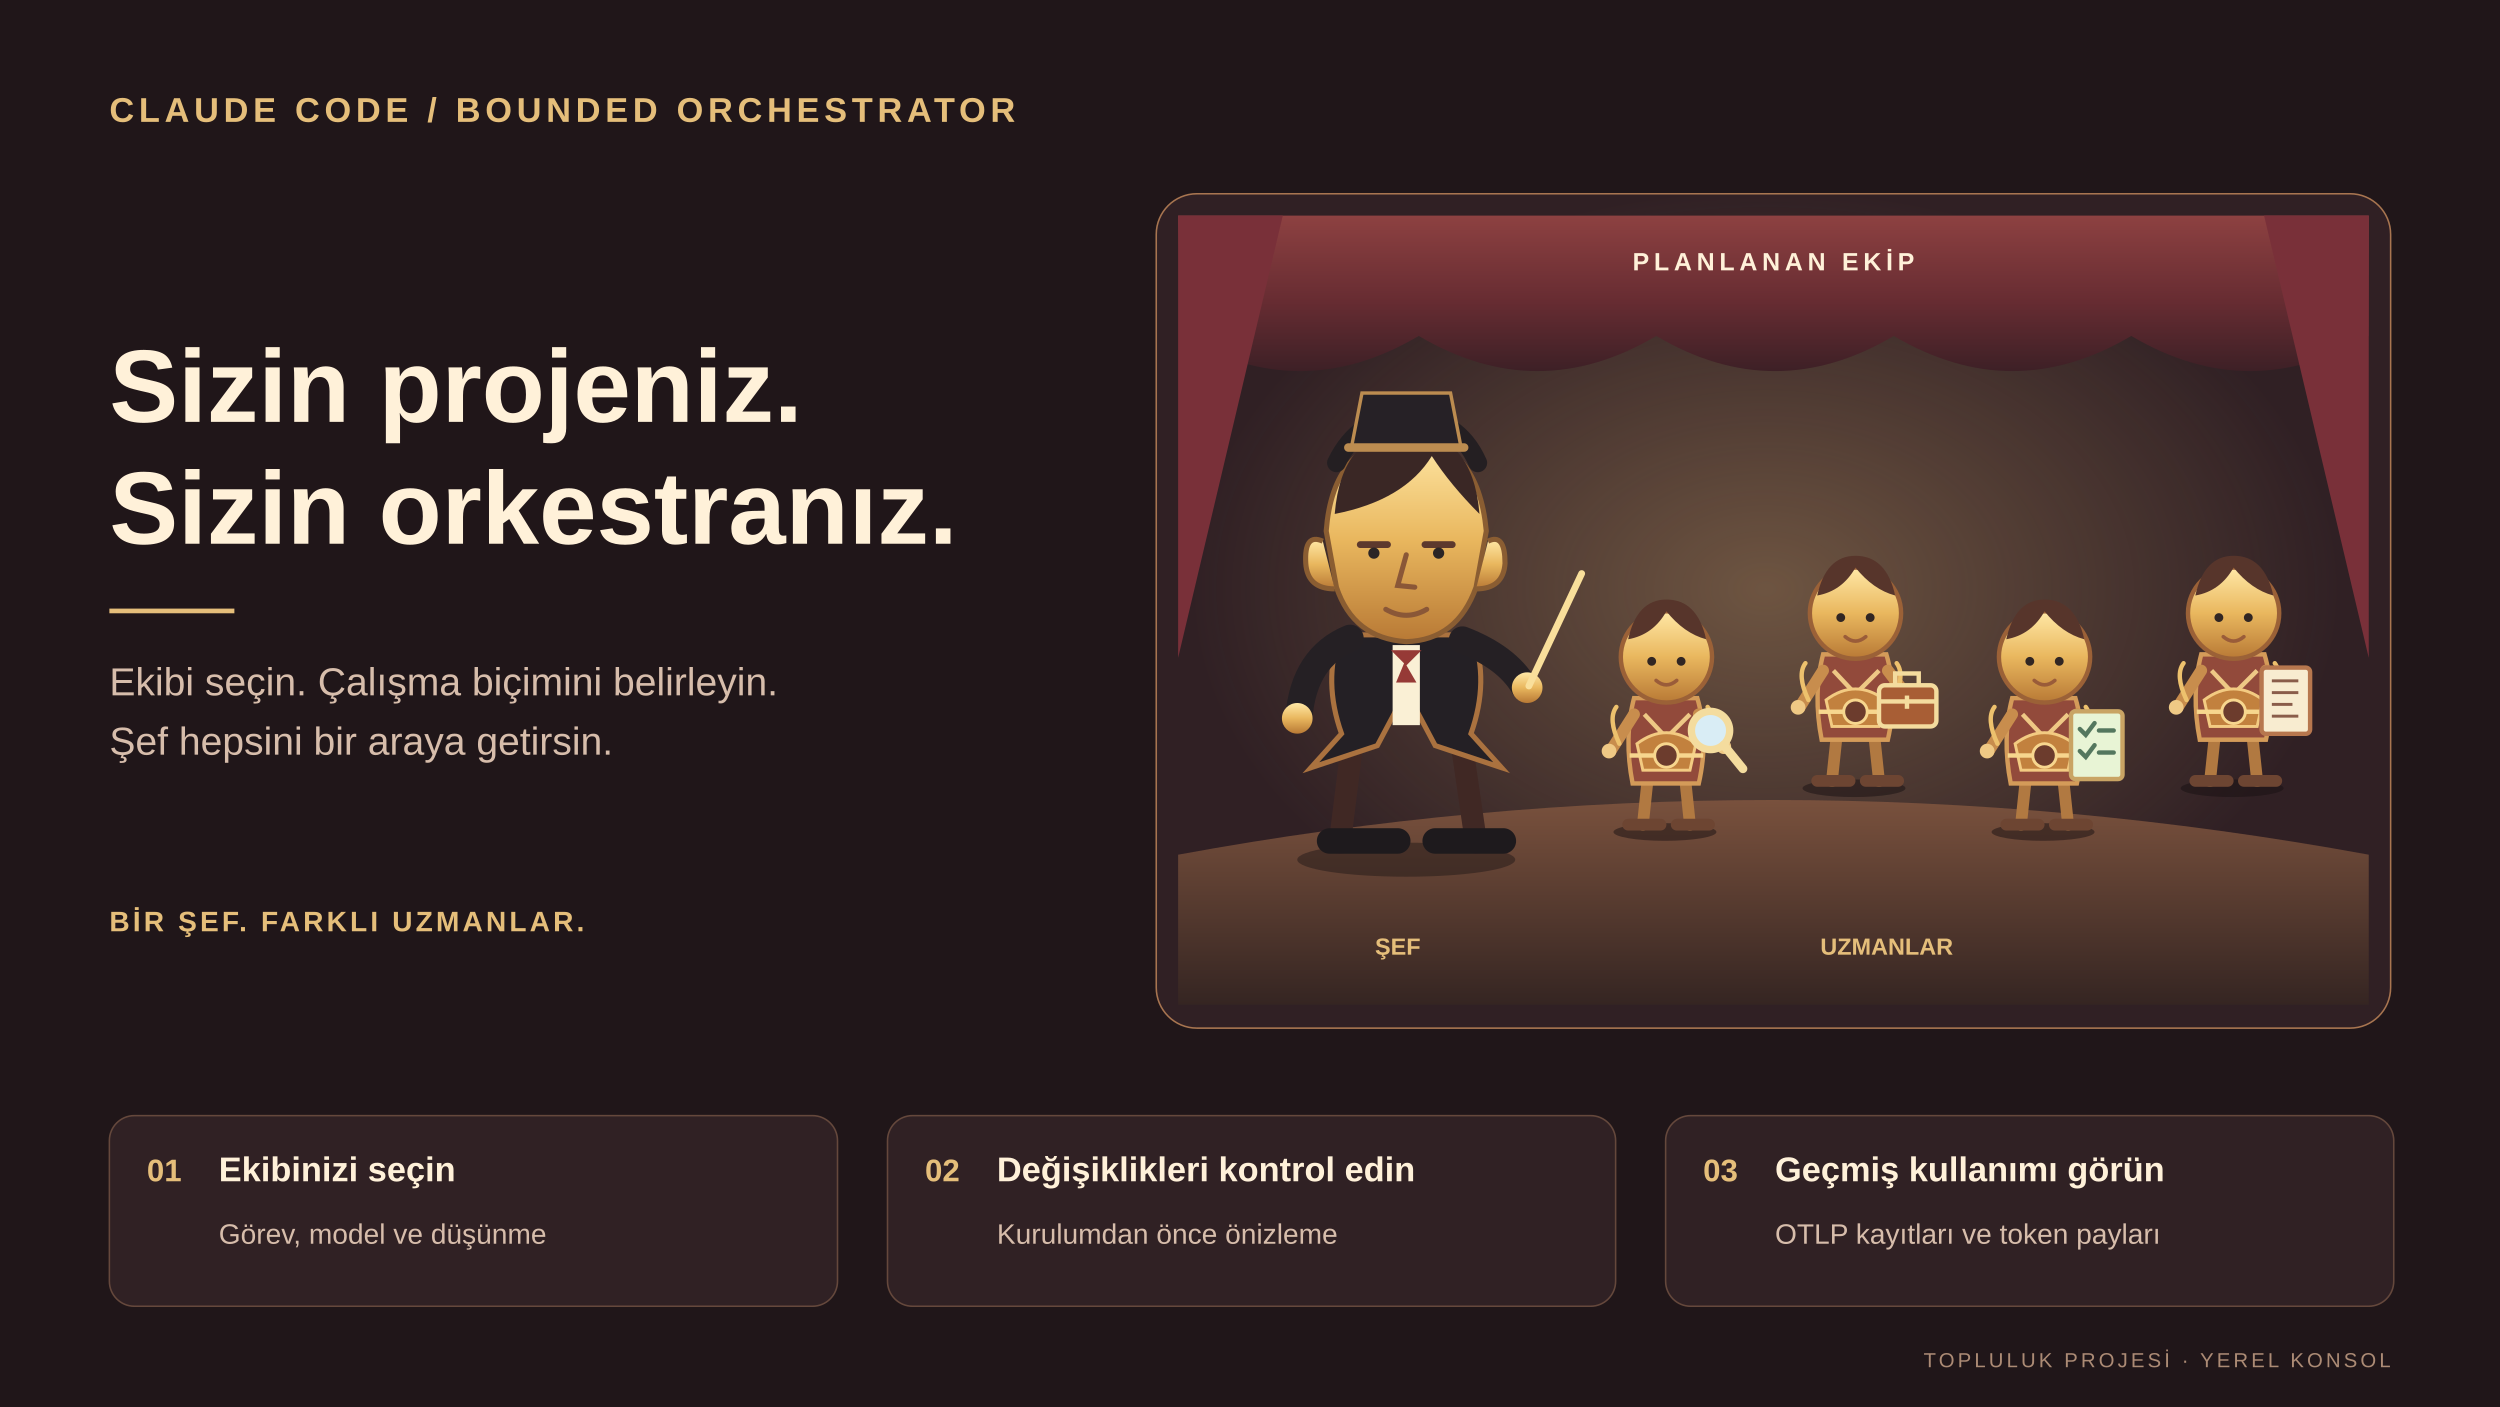
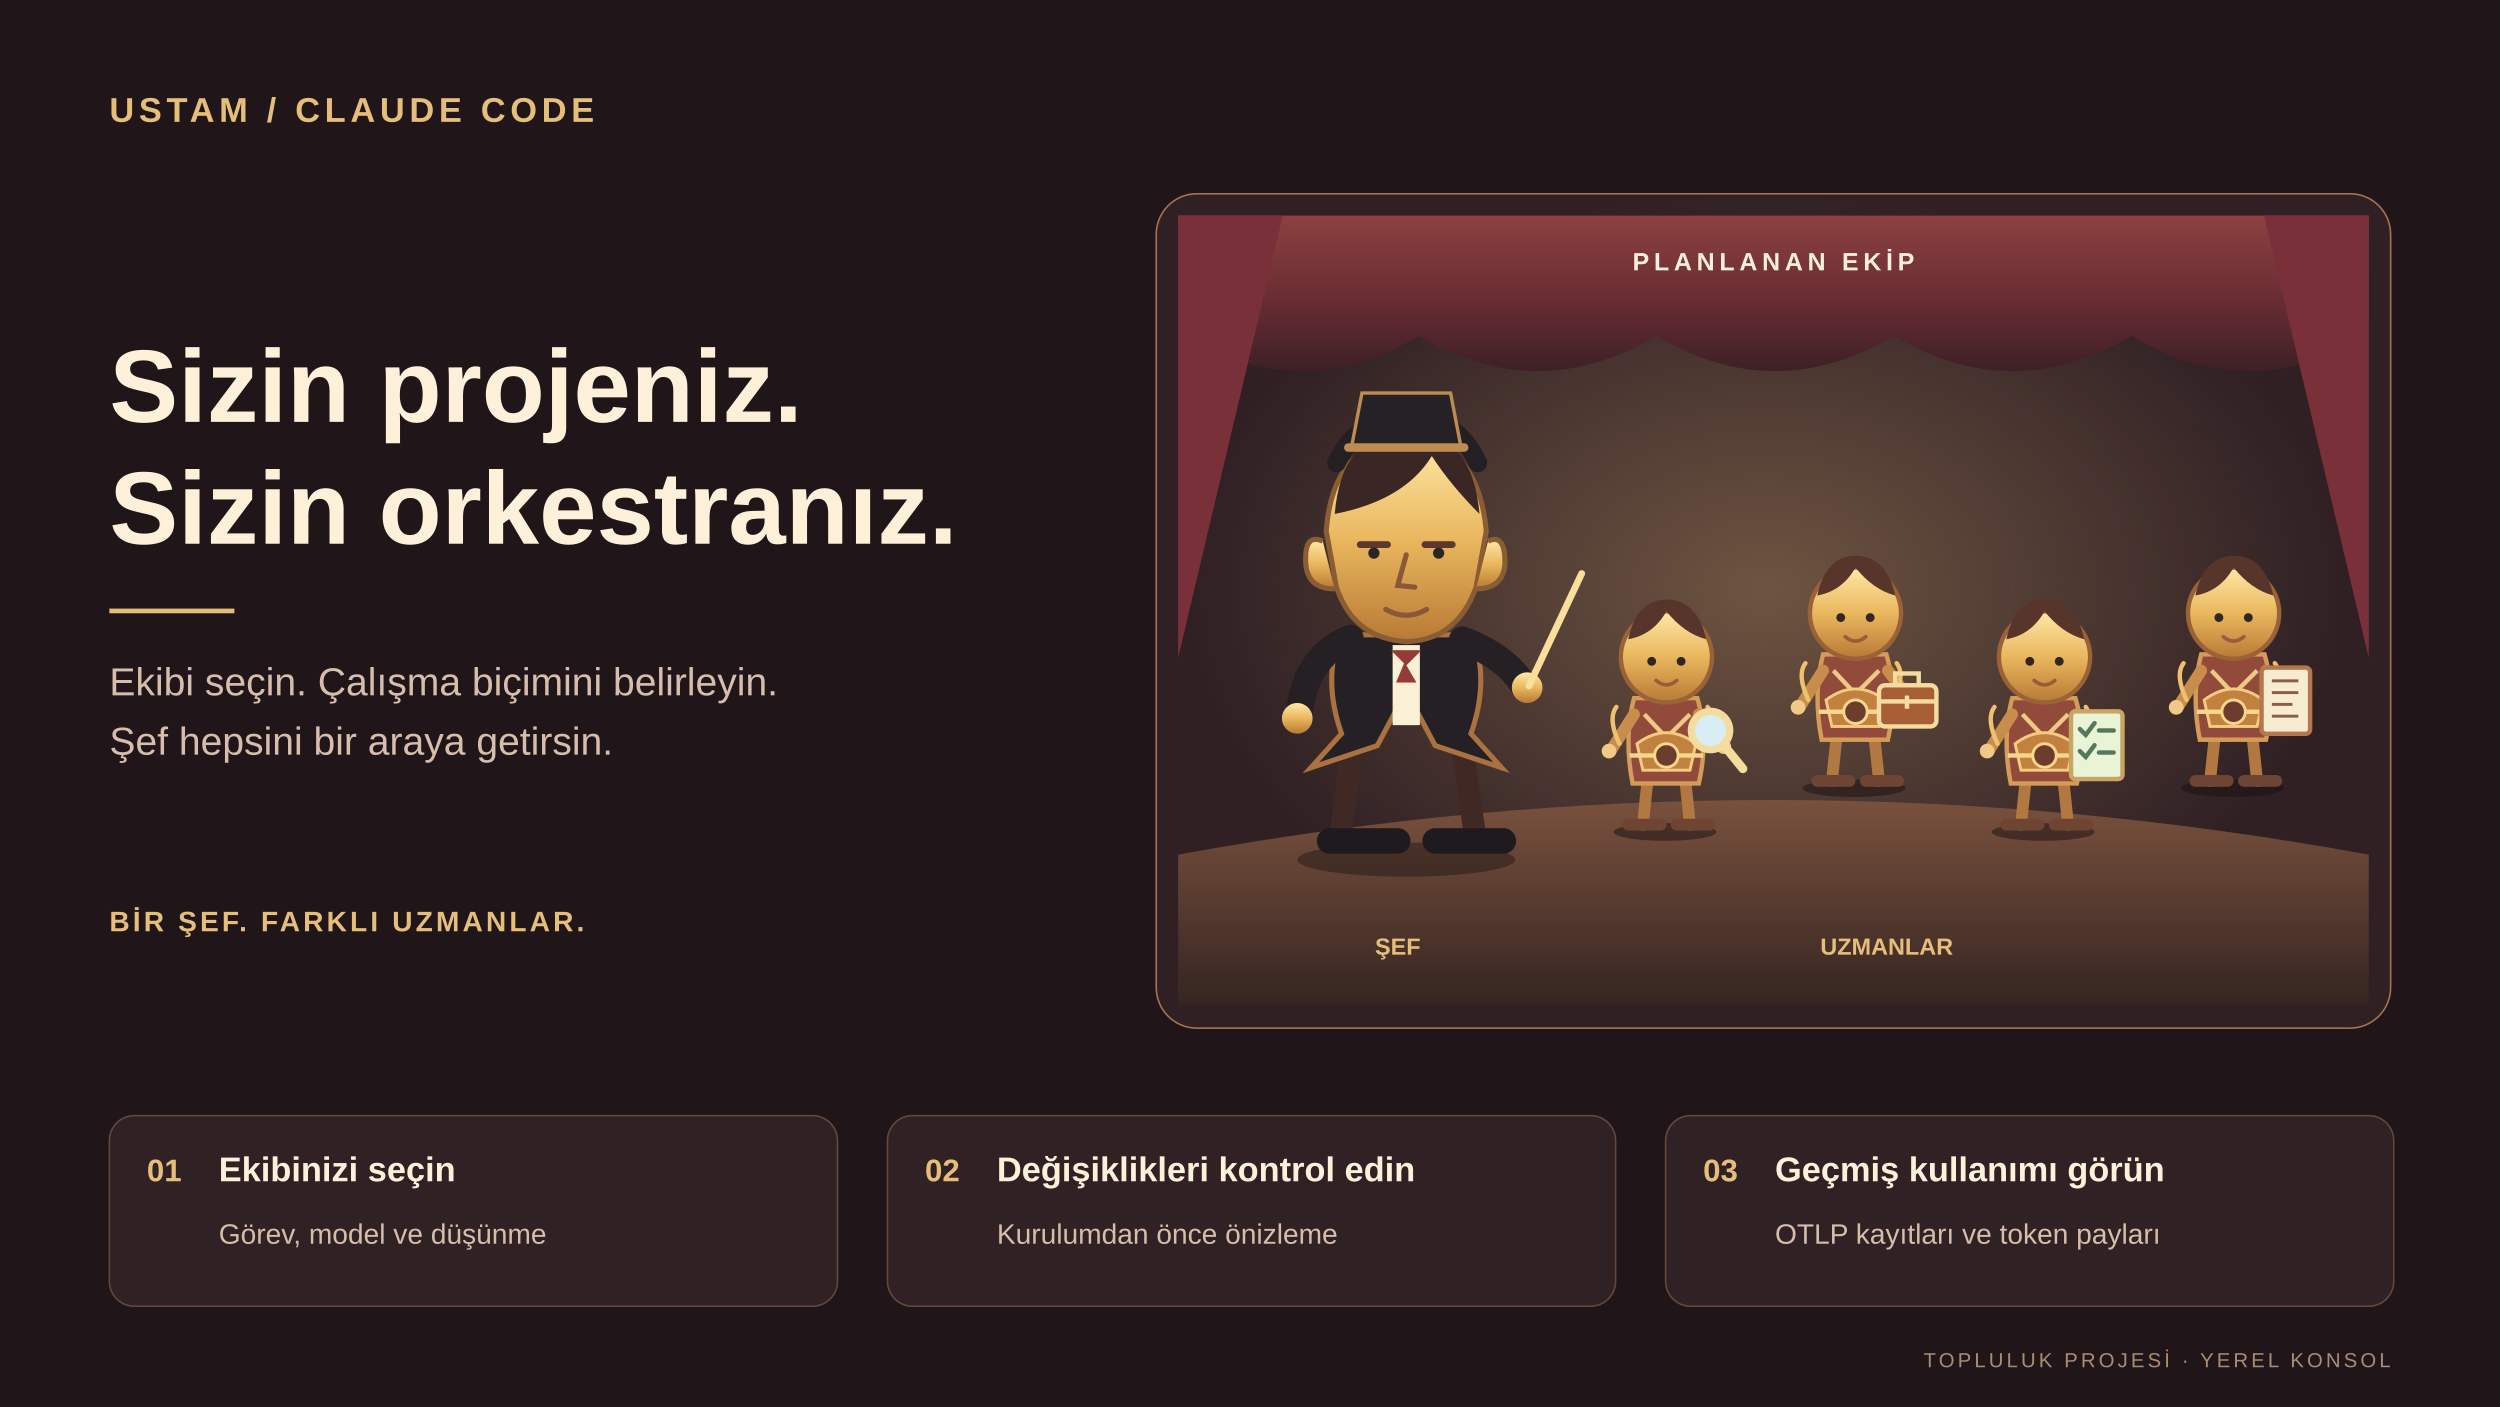
<svg xmlns="http://www.w3.org/2000/svg" xmlns:xlink="http://www.w3.org/1999/xlink" width="1600" height="900" viewBox="0 0 1600 900" role="img" aria-labelledby="title desc">
  <defs>
    <linearGradient id="background" x2="1" y2="1">
      <stop stop-color="#21191B" />
      <stop offset=".58" stop-color="#322224" />
      <stop offset="1" stop-color="#261A1B" />
    </linearGradient>
    <linearGradient id="curtain" x2="0" y2="1">
      <stop stop-color="#8D4141" />
      <stop offset=".55" stop-color="#672C32" />
      <stop offset="1" stop-color="#3D2026" />
    </linearGradient>
    <linearGradient id="floor" x2="0" y2="1">
      <stop stop-color="#79513D" />
      <stop offset="1" stop-color="#352522" />
    </linearGradient>
    <radialGradient id="light">
      <stop stop-color="#F7CA82" stop-opacity=".31" />
      <stop offset="1" stop-color="#F7CA82" stop-opacity="0" />
    </radialGradient>
    <linearGradient id="gold" x2="0" y2="1">
      <stop stop-color="#ffe8a6" />
      <stop offset=".5" stop-color="#e9b75e" />
      <stop offset="1" stop-color="#b87935" />
    </linearGradient>
    <filter id="actor-shadow" x="-30%" y="-30%" width="160%" height="170%">
      <feDropShadow dx="0" dy="11" stdDeviation="8" flood-color="#100B0C" flood-opacity=".55" />
    </filter>
    <symbol id="conductor-core" viewBox="0 0 220 300">
      <ellipse cx="110" cy="280" rx="64" ry="10" fill="#1b1315" opacity=".45" />
      <path d="M83 174 71 270M137 174l14 96" fill="none" stroke="#402824" stroke-width="13" stroke-linecap="round" />
      <path d="M65 269h40m22 0h40" stroke="#1e1a1d" stroke-width="15" stroke-linecap="round" />
      <path d="M71 148q-10 27 1 58l-18 20 39-13 17-32 17 32 39 13-18-20q11-31 1-58Z" fill="#242025" stroke="#aa723f" stroke-width="3" />
      <path d="M102 154h16v47h-16z" fill="#faf0d5" />
      <path d="m101 157 9 9 9-9m-10 7-5 12h12z" fill="#963a36" />
      <path d="M77 150q-27 11-30 46" fill="none" stroke="#252024" stroke-width="16" stroke-linecap="round" />
      <circle cx="46" cy="197" r="9" fill="url(#gold)" />
      <path d="M63 87q4-52 47-55 42 2 47 55l-6 33q-11 31-41 32-31-2-41-32Z" fill="url(#gold)" stroke="#8a5d32" stroke-width="3" />
      <path d="M61 93q-11-5-10 13 1 15 17 15m90-28q10-5 10 13-1 15-17 15" fill="url(#gold)" stroke="#8a5d32" stroke-width="3" />
      <path d="M68 77q4-48 42-49 39 1 43 49-17-17-28-34-16 26-57 34Z" fill="#3a2725" />
      <path d="M83 95h16m22 0h16" stroke="#5d392d" stroke-width="4" stroke-linecap="round" />
      <circle cx="91" cy="100" r="3.3" fill="#2b2525" />
      <circle cx="129" cy="100" r="3.3" fill="#2b2525" />
      <path d="m110 101-5 18 10 1m-17 13q12 7 24 0" fill="none" stroke="#8a5737" stroke-width="3" stroke-linecap="round" />
      <path d="M69 47q13-27 41-27 30 0 42 27" fill="none" stroke="#241f22" stroke-width="11" stroke-linecap="round" />
      <path d="M78 37h64l-6-31H84Z" fill="#262126" stroke="#bc8c50" stroke-width="2" />
      <path d="M76 38h68" stroke="#bc8c50" stroke-width="5" stroke-linecap="round" />
    </symbol>
    <symbol id="conductor" viewBox="0 0 220 300">
      <use xlink:href="#conductor-core" width="220" height="300" />
      <g id="baton-arm-static">
        <path d="M143 151q26 10 36 27" fill="none" stroke="#252024" stroke-width="16" stroke-linecap="round" />
        <circle cx="181" cy="179" r="9" fill="url(#gold)" />
        <path d="m182 178 31-66" stroke="#f9df9b" stroke-width="4" stroke-linecap="round" />
      </g>
    </symbol>
    <symbol id="musician" viewBox="0 0 120 190">
      <ellipse cx="59" cy="181" rx="35" ry="6" fill="#170f11" opacity=".5" />
      <path d="m48 138-4 38m28-38 4 38" stroke="#b17941" stroke-width="8" stroke-linecap="round" />
      <path d="M34 176h22m11 0h22" stroke="#6d4532" stroke-width="8" stroke-linecap="round" />
      <path d="M38 90q-7 27-1 58h45q7-31-1-58Z" fill="#924a3b" stroke="#d49b59" stroke-width="3" />
      <path d="m45 101 15 16 16-16" fill="none" stroke="#eec885" stroke-width="3" />
      <path d="M38 101 22 126m60-25 16 21" stroke="#c88d4d" stroke-width="8" stroke-linecap="round" />
      <circle cx="21" cy="126" r="5" fill="#efc985" />
      <circle cx="99" cy="123" r="5" fill="#efc985" />
      <circle cx="60" cy="62" r="31" fill="url(#gold)" stroke="#9b6137" stroke-width="3" />
      <path d="M34 50q6-27 26-27 21 0 27 27-15-4-27-19-9 16-26 19Z" fill="#57352b" />
      <circle cx="50" cy="65" r="3" fill="#312623" />
      <circle cx="70" cy="65" r="3" fill="#312623" />
      <path d="M53 78q7 6 14 0" fill="none" stroke="#9a5c39" stroke-width="2.5" stroke-linecap="round" />
      <path d="M40 121q20-15 40 0l-4 18H44Z" fill="#c2813e" stroke="#f3cb82" stroke-width="2" />
      <path d="M28 121q-8-17-2-25m60 25q8-17 2-25" fill="none" stroke="#edc16d" stroke-width="3" stroke-linecap="round" />
      <path d="M35 129h50" stroke="#f7d68e" stroke-width="3" />
      <circle cx="60" cy="129" r="8" fill="#6c3c2d" stroke="#f7d68e" stroke-width="2" />
    </symbol>
    <symbol id="musician-researcher" viewBox="0 0 120 190">
      <use xlink:href="#musician" width="120" height="190" />
      <circle cx="90" cy="112" r="13" fill="#d9edf5" stroke="#f4dc9e" stroke-width="5" />
      <path d="m99 122 13 16" stroke="#f4dc9e" stroke-width="6" stroke-linecap="round" />
    </symbol>
    <symbol id="musician-implementer" viewBox="0 0 120 190">
      <use xlink:href="#musician" width="120" height="190" />
      <rect x="76" y="111" width="39" height="28" rx="4" fill="#a85e35" stroke="#f4dc9e" stroke-width="3" />
      <path d="M87 111v-8h16v8m-27 11h39m-20-4v9" fill="none" stroke="#f4dc9e" stroke-width="3" />
    </symbol>
    <symbol id="musician-reviewer" viewBox="0 0 120 190">
      <use xlink:href="#musician" width="120" height="190" />
      <rect x="79" y="99" width="33" height="45" rx="3" fill="#f8ecd0" stroke="#b7774e" stroke-width="3" />
      <path d="M86 108h18m-18 8h18m-18 8h14m-14 8h18" stroke="#8a5d4a" stroke-width="2" />
    </symbol>
    <symbol id="musician-verifier" viewBox="0 0 120 190">
      <use xlink:href="#musician" width="120" height="190" />
      <rect x="78" y="99" width="35" height="46" rx="3" fill="#e8f4d5" stroke="#c9a464" stroke-width="3" />
      <path d="m84 111 4 4 6-8m-10 19 4 4 6-8m3-10h10m-10 15h10" fill="none" stroke="#54775e" stroke-width="3" stroke-linecap="round" />
    </symbol>
  </defs>
  <g font-family="Arial,Helvetica,sans-serif">
    <rect x="0" y="0" width="1600" height="900" rx="0" fill="#201619" stroke="#201619" />
-     <text x="70" y="78" font-size="22" fill="#E5BE7A" font-weight="700" letter-spacing="3">CLAUDE CODE / BOUNDED ORCHESTRATOR</text>
+     <text x="70" y="78" font-size="22" fill="#E5BE7A" font-weight="700" letter-spacing="3">USTAM / CLAUDE CODE</text>
    <text x="70" y="270" font-size="66" fill="#FFF1D9" font-weight="700">Sizin projeniz.</text>
    <text x="70" y="348" font-size="66" fill="#FFF1D9" font-weight="700">Sizin orkestranız.</text>
    <path d="M70 391h80" stroke="#E5BE7A" stroke-width="3" />
    <text x="70" y="445" font-size="25" fill="#D7BDAB" font-weight="400">Ekibi seçin. Çalışma biçimini belirleyin.</text>
    <text x="70" y="483" font-size="25" fill="#D7BDAB" font-weight="400">Şef hepsini bir araya getirsin.</text>
    <text x="70" y="596" font-size="18" fill="#E5BE7A" font-weight="700" letter-spacing="2">BİR ŞEF. FARKLI UZMANLAR.</text>
    <rect x="740" y="124" width="790" height="534" rx="26" fill="#302024" stroke="#A87550" />
    <ellipse cx="1130" cy="377" rx="370" ry="255" fill="url(#light)" />
    <path d="M754 138h762v77q-76 45-152 0-76 45-152 0-76 45-152 0-76 45-152 0-76 45-152 0Z" fill="url(#curtain)" />
    <path d="M754 138h67l-67 283m762-283h-67l67 283" fill="#793039" />
    <path d="M754 547q380-70 762 0v96H754Z" fill="url(#floor)" />
    <use xlink:href="#conductor" x="780" y="245" width="240" height="327" />
    <use xlink:href="#musician-researcher" x="1010" y="362" width="113" height="179" />
    <use xlink:href="#musician-implementer" x="1131" y="334" width="113" height="179" />
    <use xlink:href="#musician-verifier" x="1252" y="362" width="113" height="179" />
    <use xlink:href="#musician-reviewer" x="1373" y="334" width="113" height="179" />
    <text x="880" y="611" font-size="15" fill="#E5BE7A" font-weight="700">ŞEF</text>
    <text x="1165" y="611" font-size="15" fill="#E5BE7A" font-weight="700">UZMANLAR</text>
    <text x="1135" y="173" font-size="16" fill="#FFF1D9" font-weight="700" text-anchor="middle" letter-spacing="3">PLANLANAN EKİP</text>
    <rect x="70" y="714" width="466" height="122" rx="16" fill="#302124" stroke="#65483C" />
    <text x="94" y="756" font-size="20" fill="#E5BE7A" font-weight="700">01</text>
    <text x="140" y="756" font-size="22" fill="#FFF1D9" font-weight="700">Ekibinizi seçin</text>
    <text x="140" y="796" font-size="18" fill="#D7BDAB" font-weight="400">Görev, model ve düşünme</text>
    <rect x="568" y="714" width="466" height="122" rx="16" fill="#302124" stroke="#65483C" />
    <text x="592" y="756" font-size="20" fill="#E5BE7A" font-weight="700">02</text>
    <text x="638" y="756" font-size="22" fill="#FFF1D9" font-weight="700">Değişiklikleri kontrol edin</text>
    <text x="638" y="796" font-size="18" fill="#D7BDAB" font-weight="400">Kurulumdan önce önizleme</text>
    <rect x="1066" y="714" width="466" height="122" rx="16" fill="#302124" stroke="#65483C" />
    <text x="1090" y="756" font-size="20" fill="#E5BE7A" font-weight="700">03</text>
    <text x="1136" y="756" font-size="22" fill="#FFF1D9" font-weight="700">Geçmiş kullanımı görün</text>
    <text x="1136" y="796" font-size="18" fill="#D7BDAB" font-weight="400">OTLP kayıtları ve token payları</text>
    <text x="1530" y="875" font-size="13" fill="#AC8B75" font-weight="400" text-anchor="end" letter-spacing="2">TOPLULUK PROJESİ · YEREL KONSOL</text>
  </g>
</svg>
